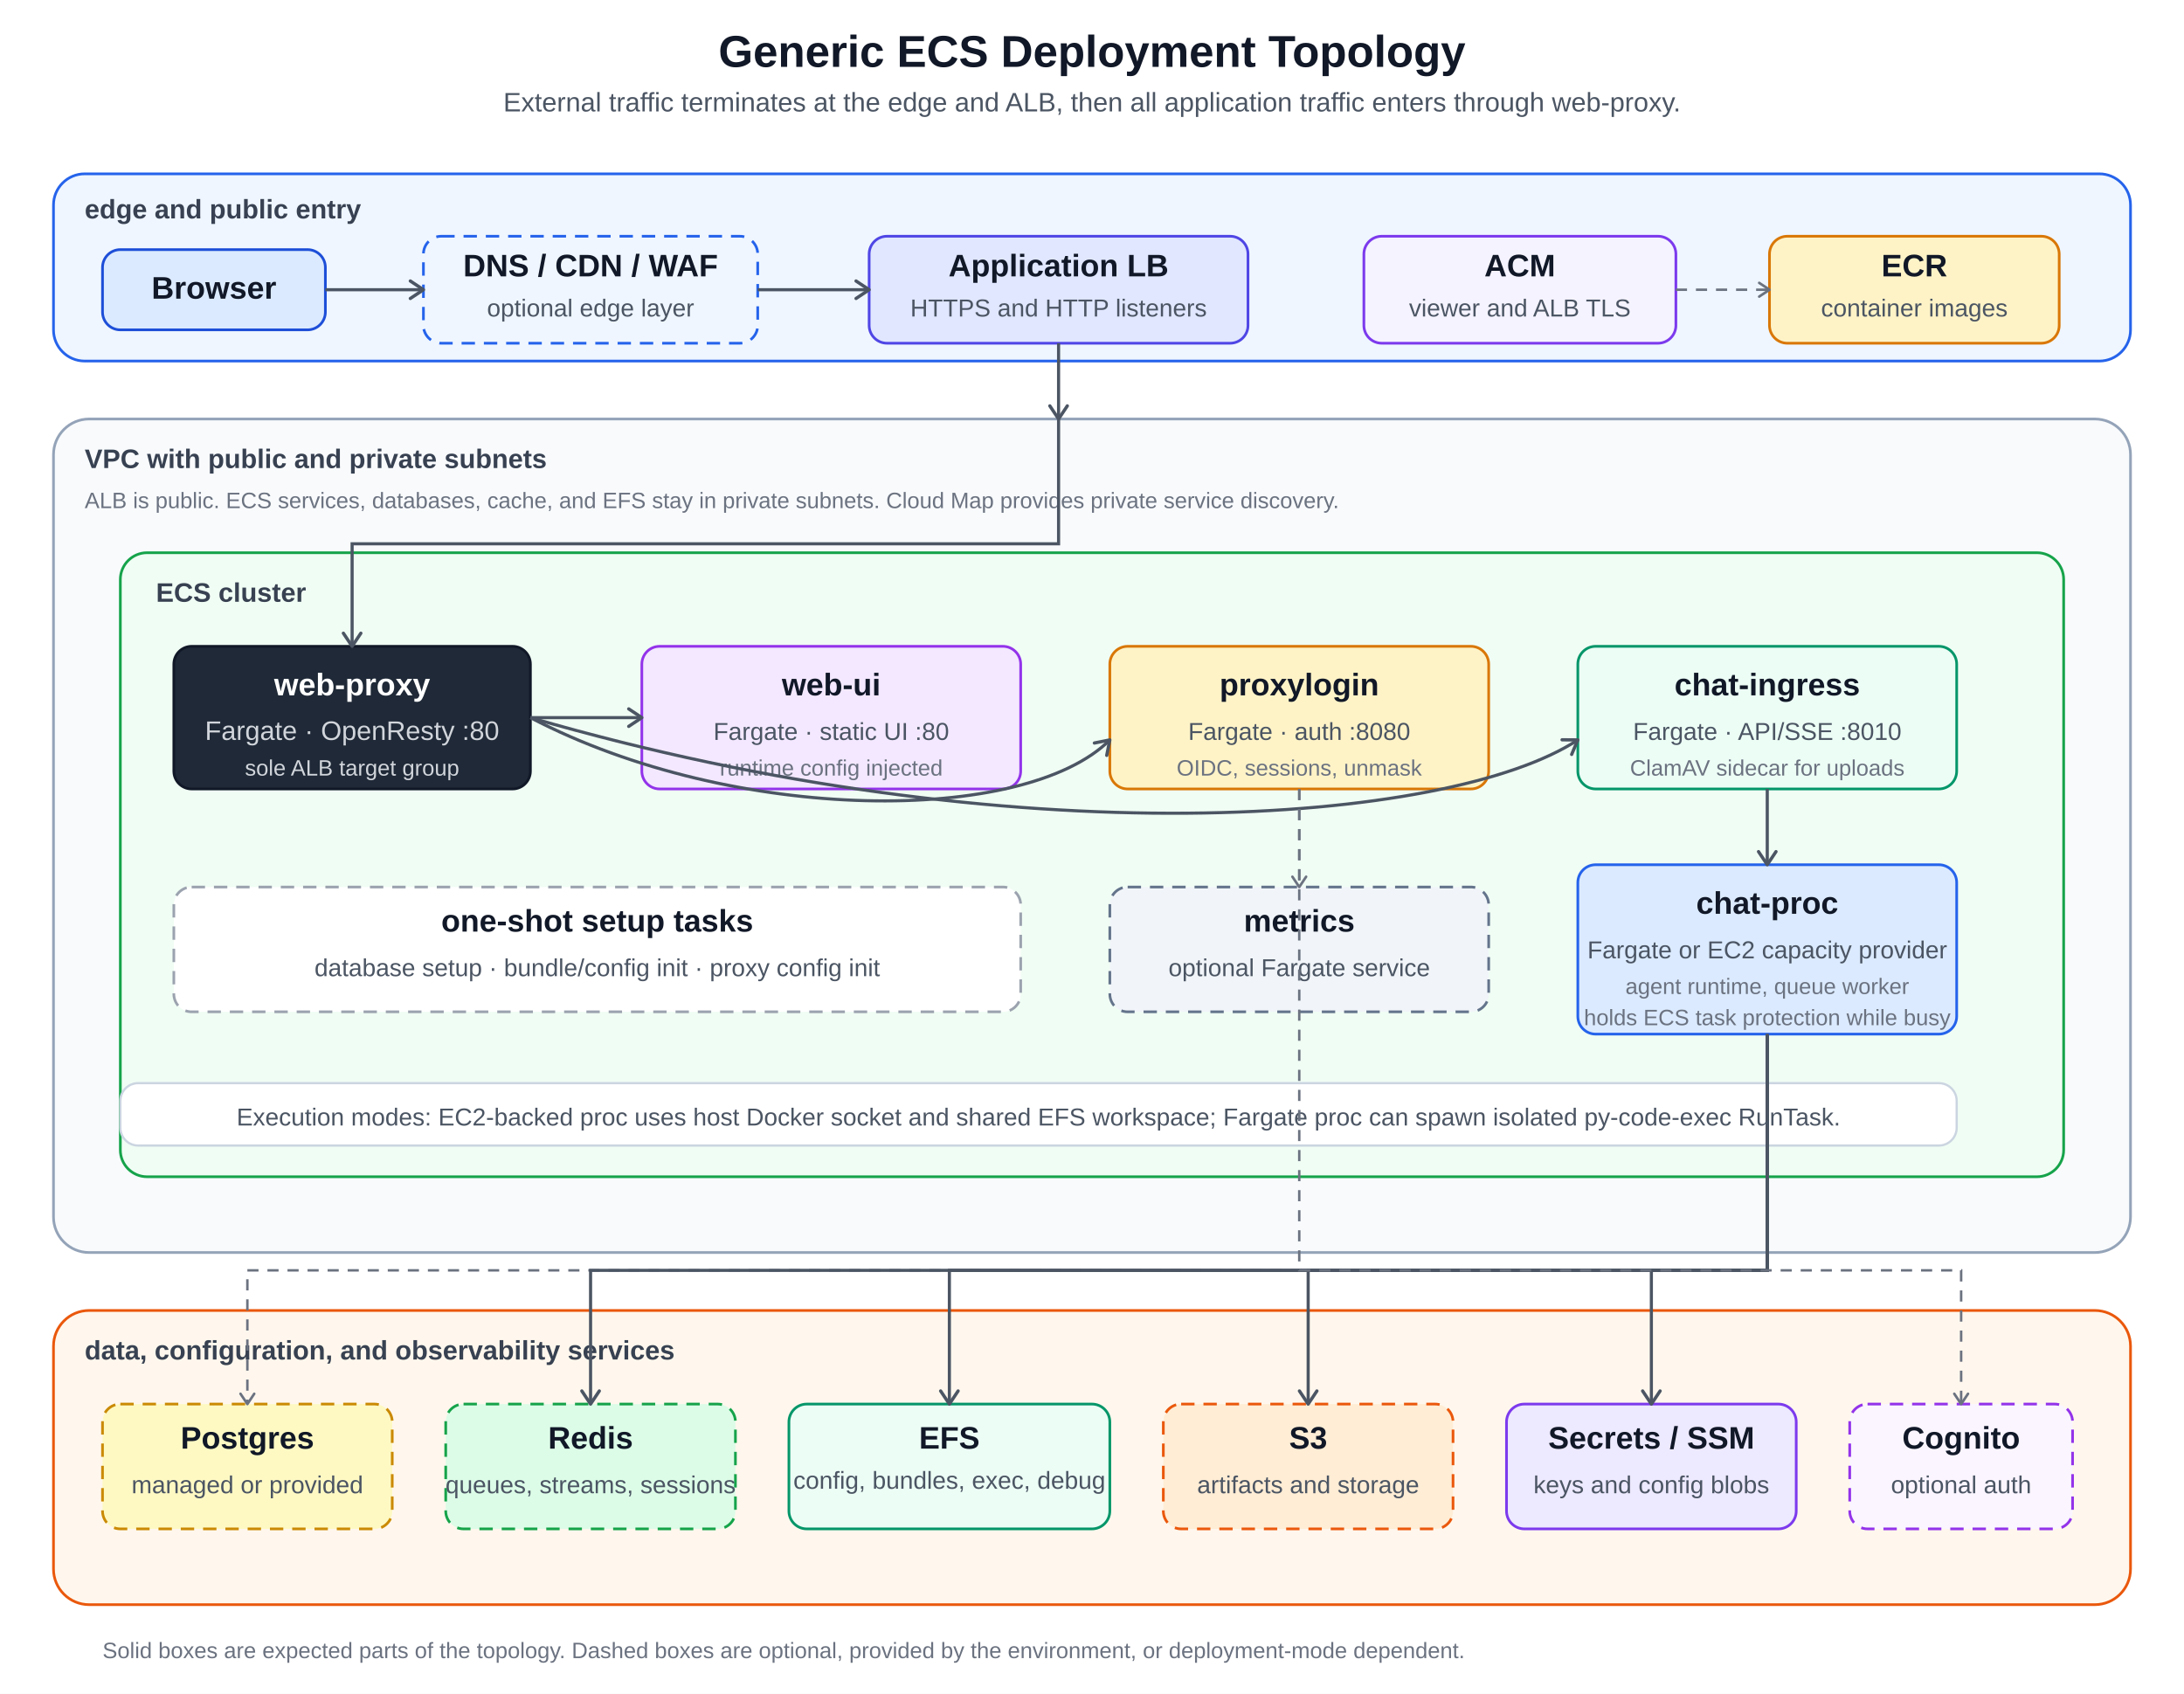
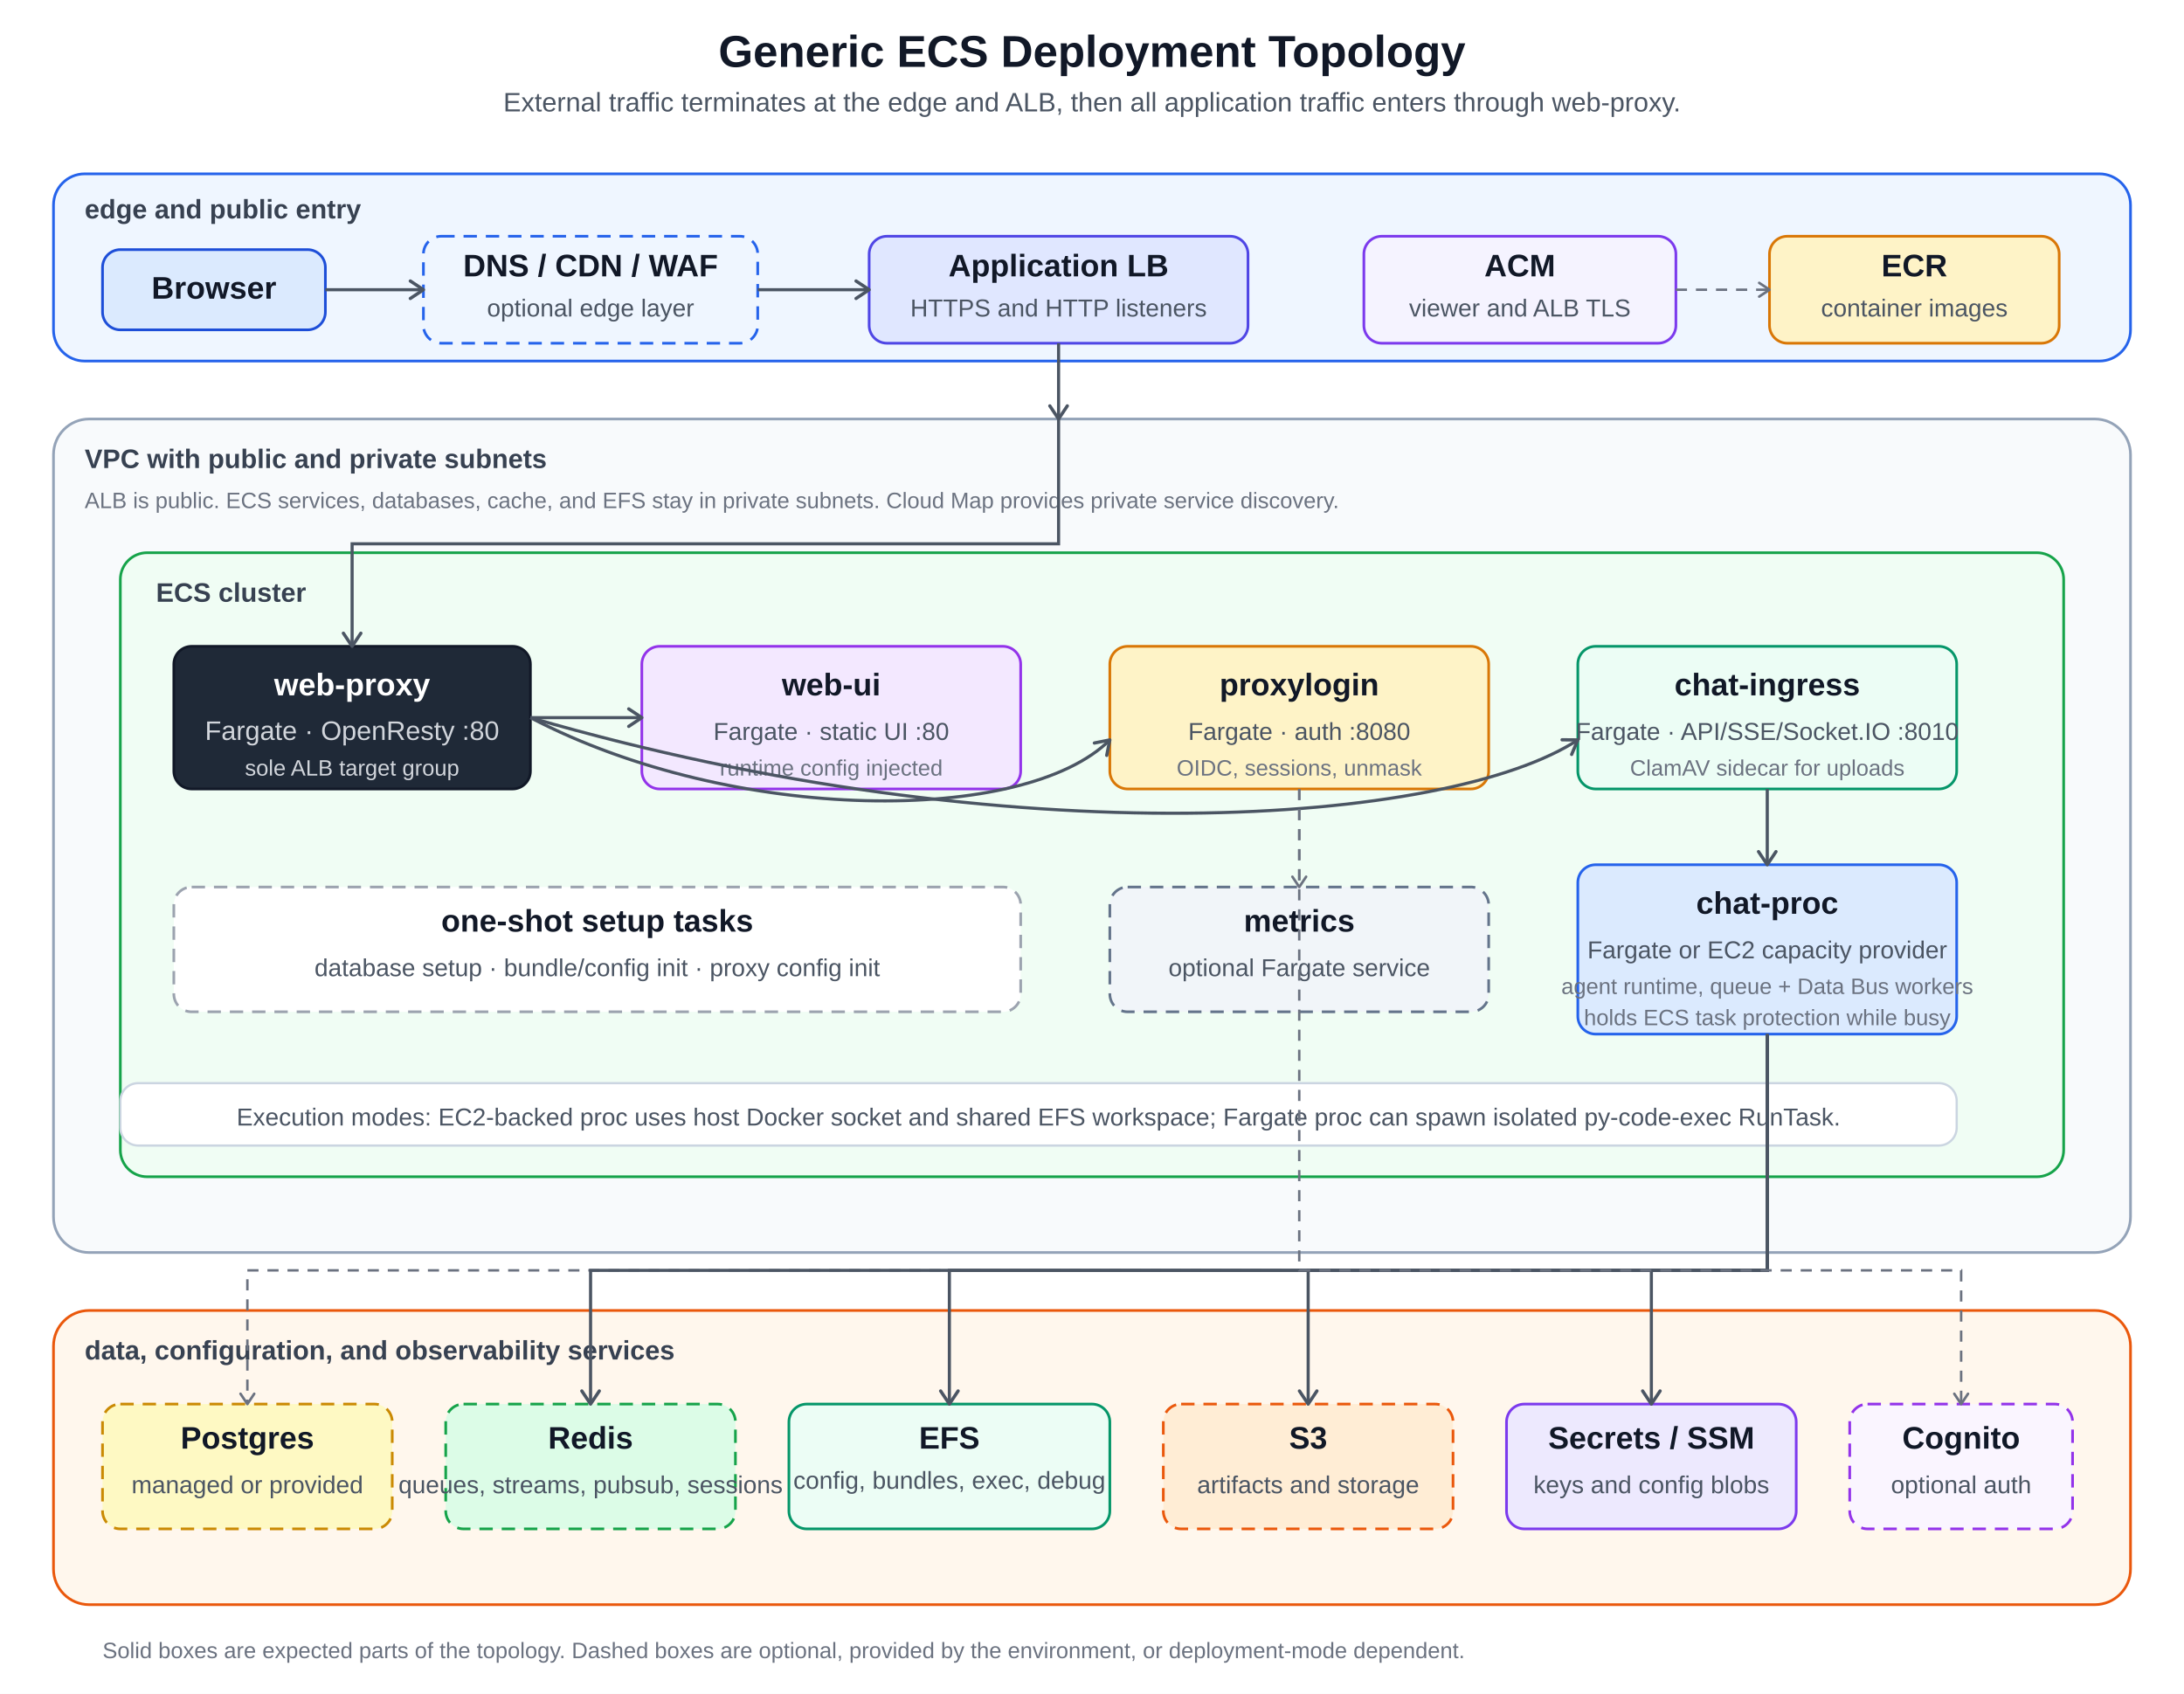
<svg xmlns="http://www.w3.org/2000/svg" width="980" viewBox="0 0 980 760" font-family="Arial, Helvetica, sans-serif">
  <defs>
    <marker id="arrow" viewBox="0 0 10 10" refX="8" refY="5" markerWidth="7" markerHeight="7" orient="auto-start-reverse">
      <path d="M2 1L8 5L2 9" fill="none" stroke="context-stroke" stroke-width="1.5" stroke-linecap="round" stroke-linejoin="round" />
    </marker>
    <style>
      .title { font-size: 20px; font-weight: 700; fill: #111827; }
      .subtitle { font-size: 12px; fill: #4b5563; }
      .section { font-size: 12px; font-weight: 700; fill: #374151; }
      .h { font-size: 14px; font-weight: 700; fill: #111827; }
      .b { font-size: 12px; fill: #374151; }
      .small { font-size: 11px; fill: #4b5563; }
      .tiny { font-size: 10px; fill: #6b7280; }
      .box { rx: 8; stroke-width: 1.2; }
      .dash { stroke-dasharray: 6 4; }
      .arrow { stroke: #4b5563; stroke-width: 1.4; fill: none; marker-end: url(#arrow); }
      .arrow2 { stroke: #6b7280; stroke-width: 1.1; stroke-dasharray: 5 4; fill: none; marker-end: url(#arrow); }
    </style>
  </defs>
  <rect width="980" height="760" fill="#ffffff" />
  <text x="490" y="30" text-anchor="middle" class="title">Generic ECS Deployment Topology</text>
  <text x="490" y="50" text-anchor="middle" class="subtitle">External traffic terminates at the edge and ALB, then all application traffic enters through web-proxy.</text>
  <rect x="24" y="78" width="932" height="84" rx="14" fill="#eff6ff" stroke="#2563eb" stroke-width="1.2" />
  <text x="38" y="98" class="section">edge and public entry</text>
  <rect x="46" y="112" width="100" height="36" class="box" fill="#dbeafe" stroke="#1d4ed8" />
  <text x="96" y="134" text-anchor="middle" class="h">Browser</text>
  <rect x="190" y="106" width="150" height="48" class="box dash" fill="#eff6ff" stroke="#2563eb" />
  <text x="265" y="124" text-anchor="middle" class="h">DNS / CDN / WAF</text>
  <text x="265" y="142" text-anchor="middle" class="small">optional edge layer</text>
  <rect x="390" y="106" width="170" height="48" class="box" fill="#e0e7ff" stroke="#4f46e5" />
  <text x="475" y="124" text-anchor="middle" class="h">Application LB</text>
  <text x="475" y="142" text-anchor="middle" class="small">HTTPS and HTTP listeners</text>
  <rect x="612" y="106" width="140" height="48" class="box" fill="#f5f3ff" stroke="#7c3aed" />
  <text x="682" y="124" text-anchor="middle" class="h">ACM</text>
  <text x="682" y="142" text-anchor="middle" class="small">viewer and ALB TLS</text>
  <rect x="794" y="106" width="130" height="48" class="box" fill="#fef3c7" stroke="#d97706" />
  <text x="859" y="124" text-anchor="middle" class="h">ECR</text>
  <text x="859" y="142" text-anchor="middle" class="small">container images</text>
  <path d="M146 130H190" class="arrow" />
  <path d="M340 130H390" class="arrow" />
  <path d="M752 130H794" class="arrow2" />
  <rect x="24" y="188" width="932" height="374" rx="16" fill="#f8fafc" stroke="#94a3b8" stroke-width="1.2" />
  <text x="38" y="210" class="section">VPC with public and private subnets</text>
  <text x="38" y="228" class="tiny">ALB is public. ECS services, databases, cache, and EFS stay in private subnets. Cloud Map provides private service discovery.</text>
  <rect x="54" y="248" width="872" height="280" rx="12" fill="#f0fdf4" stroke="#16a34a" stroke-width="1.2" />
  <text x="70" y="270" class="section">ECS cluster</text>
  <rect x="78" y="290" width="160" height="64" class="box" fill="#1f2937" stroke="#111827" />
  <text x="158" y="312" text-anchor="middle" font-size="14" font-weight="700" fill="#ffffff">web-proxy</text>
  <text x="158" y="332" text-anchor="middle" font-size="12" fill="#d1d5db">Fargate · OpenResty :80</text>
  <text x="158" y="348" text-anchor="middle" font-size="10" fill="#d1d5db">sole ALB target group</text>
  <rect x="288" y="290" width="170" height="64" class="box" fill="#f3e8ff" stroke="#9333ea" />
  <text x="373" y="312" text-anchor="middle" class="h">web-ui</text>
  <text x="373" y="332" text-anchor="middle" class="small">Fargate · static UI :80</text>
  <text x="373" y="348" text-anchor="middle" class="tiny">runtime config injected</text>
  <rect x="498" y="290" width="170" height="64" class="box" fill="#fef3c7" stroke="#d97706" />
  <text x="583" y="312" text-anchor="middle" class="h">proxylogin</text>
  <text x="583" y="332" text-anchor="middle" class="small">Fargate · auth :8080</text>
  <text x="583" y="348" text-anchor="middle" class="tiny">OIDC, sessions, unmask</text>
  <rect x="708" y="290" width="170" height="64" class="box" fill="#ecfdf5" stroke="#059669" />
  <text x="793" y="312" text-anchor="middle" class="h">chat-ingress</text>
-   <text x="793" y="332" text-anchor="middle" class="small">Fargate · API/SSE :8010</text>
+   <text x="793" y="332" text-anchor="middle" class="small">Fargate · API/SSE/Socket.IO :8010</text>
  <text x="793" y="348" text-anchor="middle" class="tiny">ClamAV sidecar for uploads</text>
  <rect x="708" y="388" width="170" height="76" class="box" fill="#dbeafe" stroke="#2563eb" />
  <text x="793" y="410" text-anchor="middle" class="h">chat-proc</text>
  <text x="793" y="430" text-anchor="middle" class="small">Fargate or EC2 capacity provider</text>
-   <text x="793" y="446" text-anchor="middle" class="tiny">agent runtime, queue worker</text>
+   <text x="793" y="446" text-anchor="middle" class="tiny">agent runtime, queue + Data Bus workers</text>
  <text x="793" y="460" text-anchor="middle" class="tiny">holds ECS task protection while busy</text>
  <rect x="498" y="398" width="170" height="56" class="box dash" fill="#f1f5f9" stroke="#64748b" />
  <text x="583" y="418" text-anchor="middle" class="h">metrics</text>
  <text x="583" y="438" text-anchor="middle" class="small">optional Fargate service</text>
  <rect x="78" y="398" width="380" height="56" class="box dash" fill="#ffffff" stroke="#9ca3af" />
  <text x="268" y="418" text-anchor="middle" class="h">one-shot setup tasks</text>
  <text x="268" y="438" text-anchor="middle" class="small">database setup · bundle/config init · proxy config init</text>
  <path d="M475 154V188" class="arrow" />
  <path d="M475 188V244H158V290" class="arrow" />
  <path d="M238 322H288" class="arrow" />
  <path d="M238 322C330 370 460 370 498 332" class="arrow" />
  <path d="M238 322C455 385 650 370 708 332" class="arrow" />
  <path d="M793 354V388" class="arrow" />
  <path d="M583 354V398" class="arrow2" />
  <rect x="54" y="486" width="824" height="28" rx="8" fill="#ffffff" stroke="#cbd5e1" />
  <text x="466" y="505" text-anchor="middle" class="small">Execution modes: EC2-backed proc uses host Docker socket and shared EFS workspace; Fargate proc can spawn isolated py-code-exec RunTask.</text>
  <rect x="24" y="588" width="932" height="132" rx="16" fill="#fff7ed" stroke="#ea580c" stroke-width="1.2" />
  <text x="38" y="610" class="section">data, configuration, and observability services</text>
  <rect x="46" y="630" width="130" height="56" class="box dash" fill="#fef9c3" stroke="#ca8a04" />
  <text x="111" y="650" text-anchor="middle" class="h">Postgres</text>
  <text x="111" y="670" text-anchor="middle" class="small">managed or provided</text>
  <rect x="200" y="630" width="130" height="56" class="box dash" fill="#dcfce7" stroke="#16a34a" />
  <text x="265" y="650" text-anchor="middle" class="h">Redis</text>
-   <text x="265" y="670" text-anchor="middle" class="small">queues, streams, sessions</text>
+   <text x="265" y="670" text-anchor="middle" class="small">queues, streams, pubsub, sessions</text>
  <rect x="354" y="630" width="144" height="56" class="box" fill="#ecfdf5" stroke="#059669" />
  <text x="426" y="650" text-anchor="middle" class="h">EFS</text>
  <text x="426" y="668" text-anchor="middle" class="small">config, bundles, exec, debug</text>
  <rect x="522" y="630" width="130" height="56" class="box dash" fill="#ffedd5" stroke="#ea580c" />
  <text x="587" y="650" text-anchor="middle" class="h">S3</text>
  <text x="587" y="670" text-anchor="middle" class="small">artifacts and storage</text>
  <rect x="676" y="630" width="130" height="56" class="box" fill="#ede9fe" stroke="#7c3aed" />
  <text x="741" y="650" text-anchor="middle" class="h">Secrets / SSM</text>
  <text x="741" y="670" text-anchor="middle" class="small">keys and config blobs</text>
  <rect x="830" y="630" width="100" height="56" class="box dash" fill="#faf5ff" stroke="#9333ea" />
  <text x="880" y="650" text-anchor="middle" class="h">Cognito</text>
  <text x="880" y="670" text-anchor="middle" class="small">optional auth</text>
  <path d="M793 464V570H111V630" class="arrow2" />
  <path d="M793 464V570H265V630" class="arrow" />
  <path d="M793 464V570H426V630" class="arrow" />
  <path d="M793 464V570H587V630" class="arrow" />
  <path d="M793 464V570H741V630" class="arrow" />
  <path d="M583 354V570H880V630" class="arrow2" />
  <text x="46" y="744" class="tiny">Solid boxes are expected parts of the topology. Dashed boxes are optional, provided by the environment, or deployment-mode dependent.</text>
</svg>
